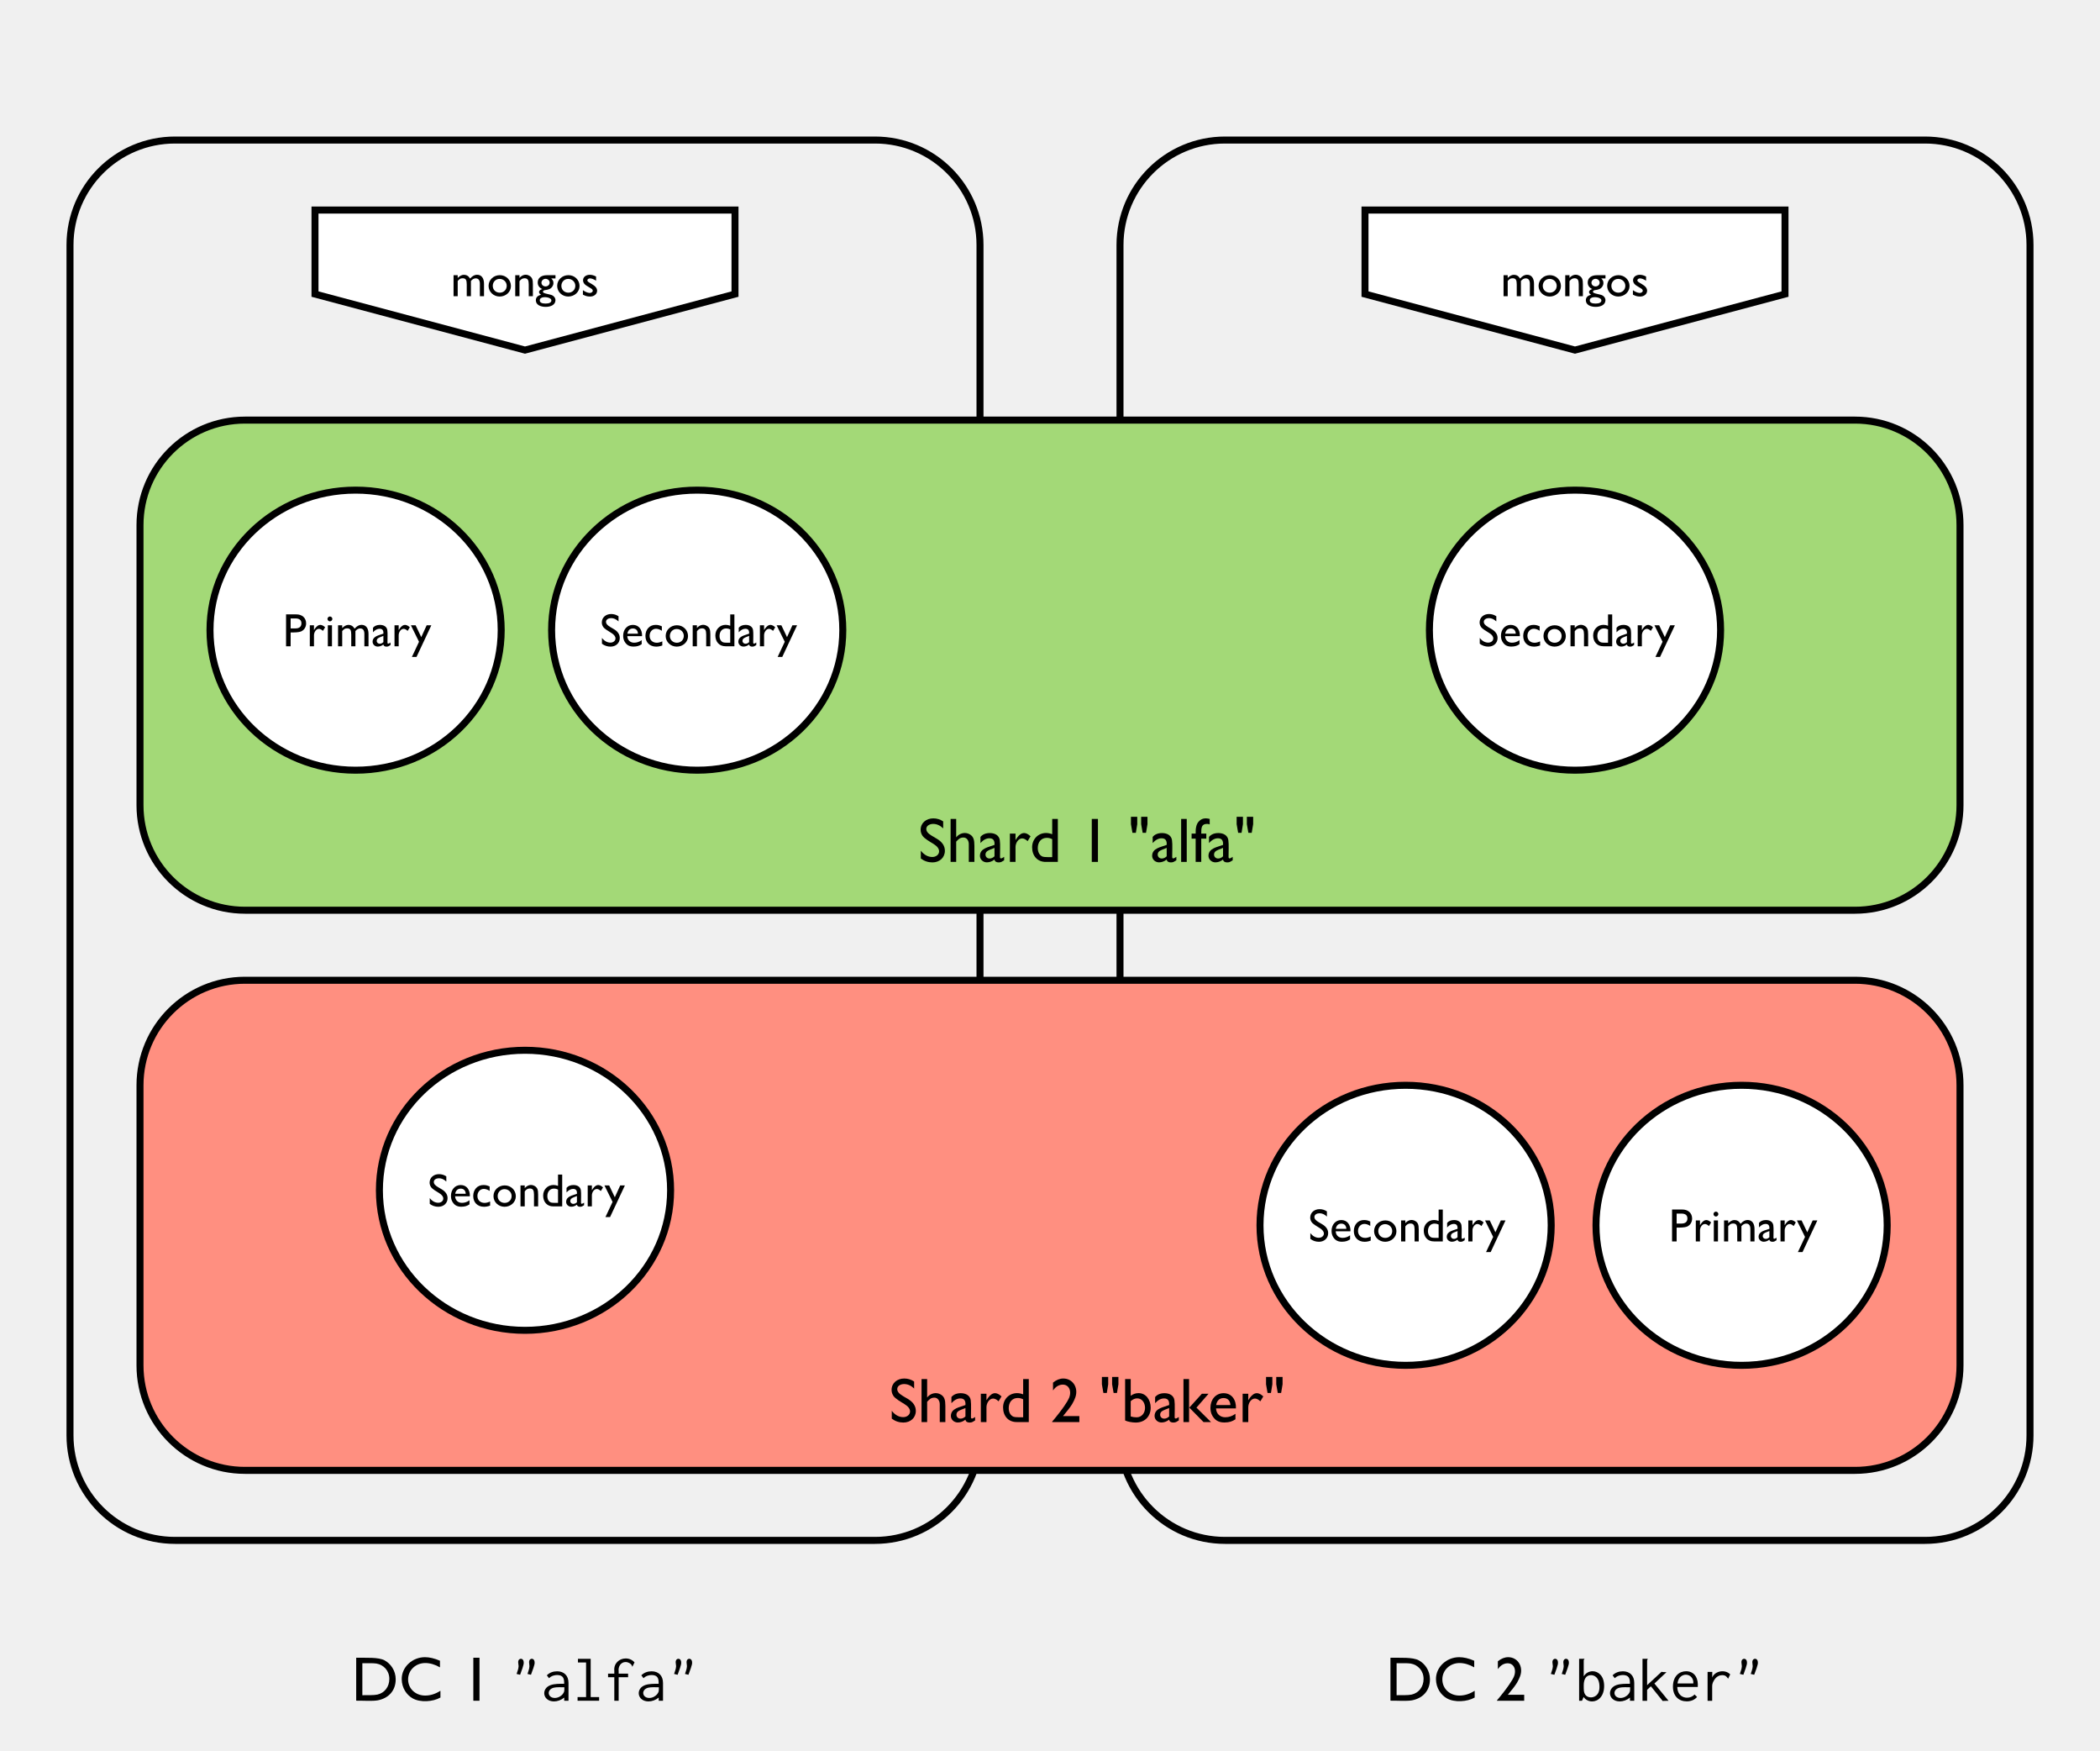
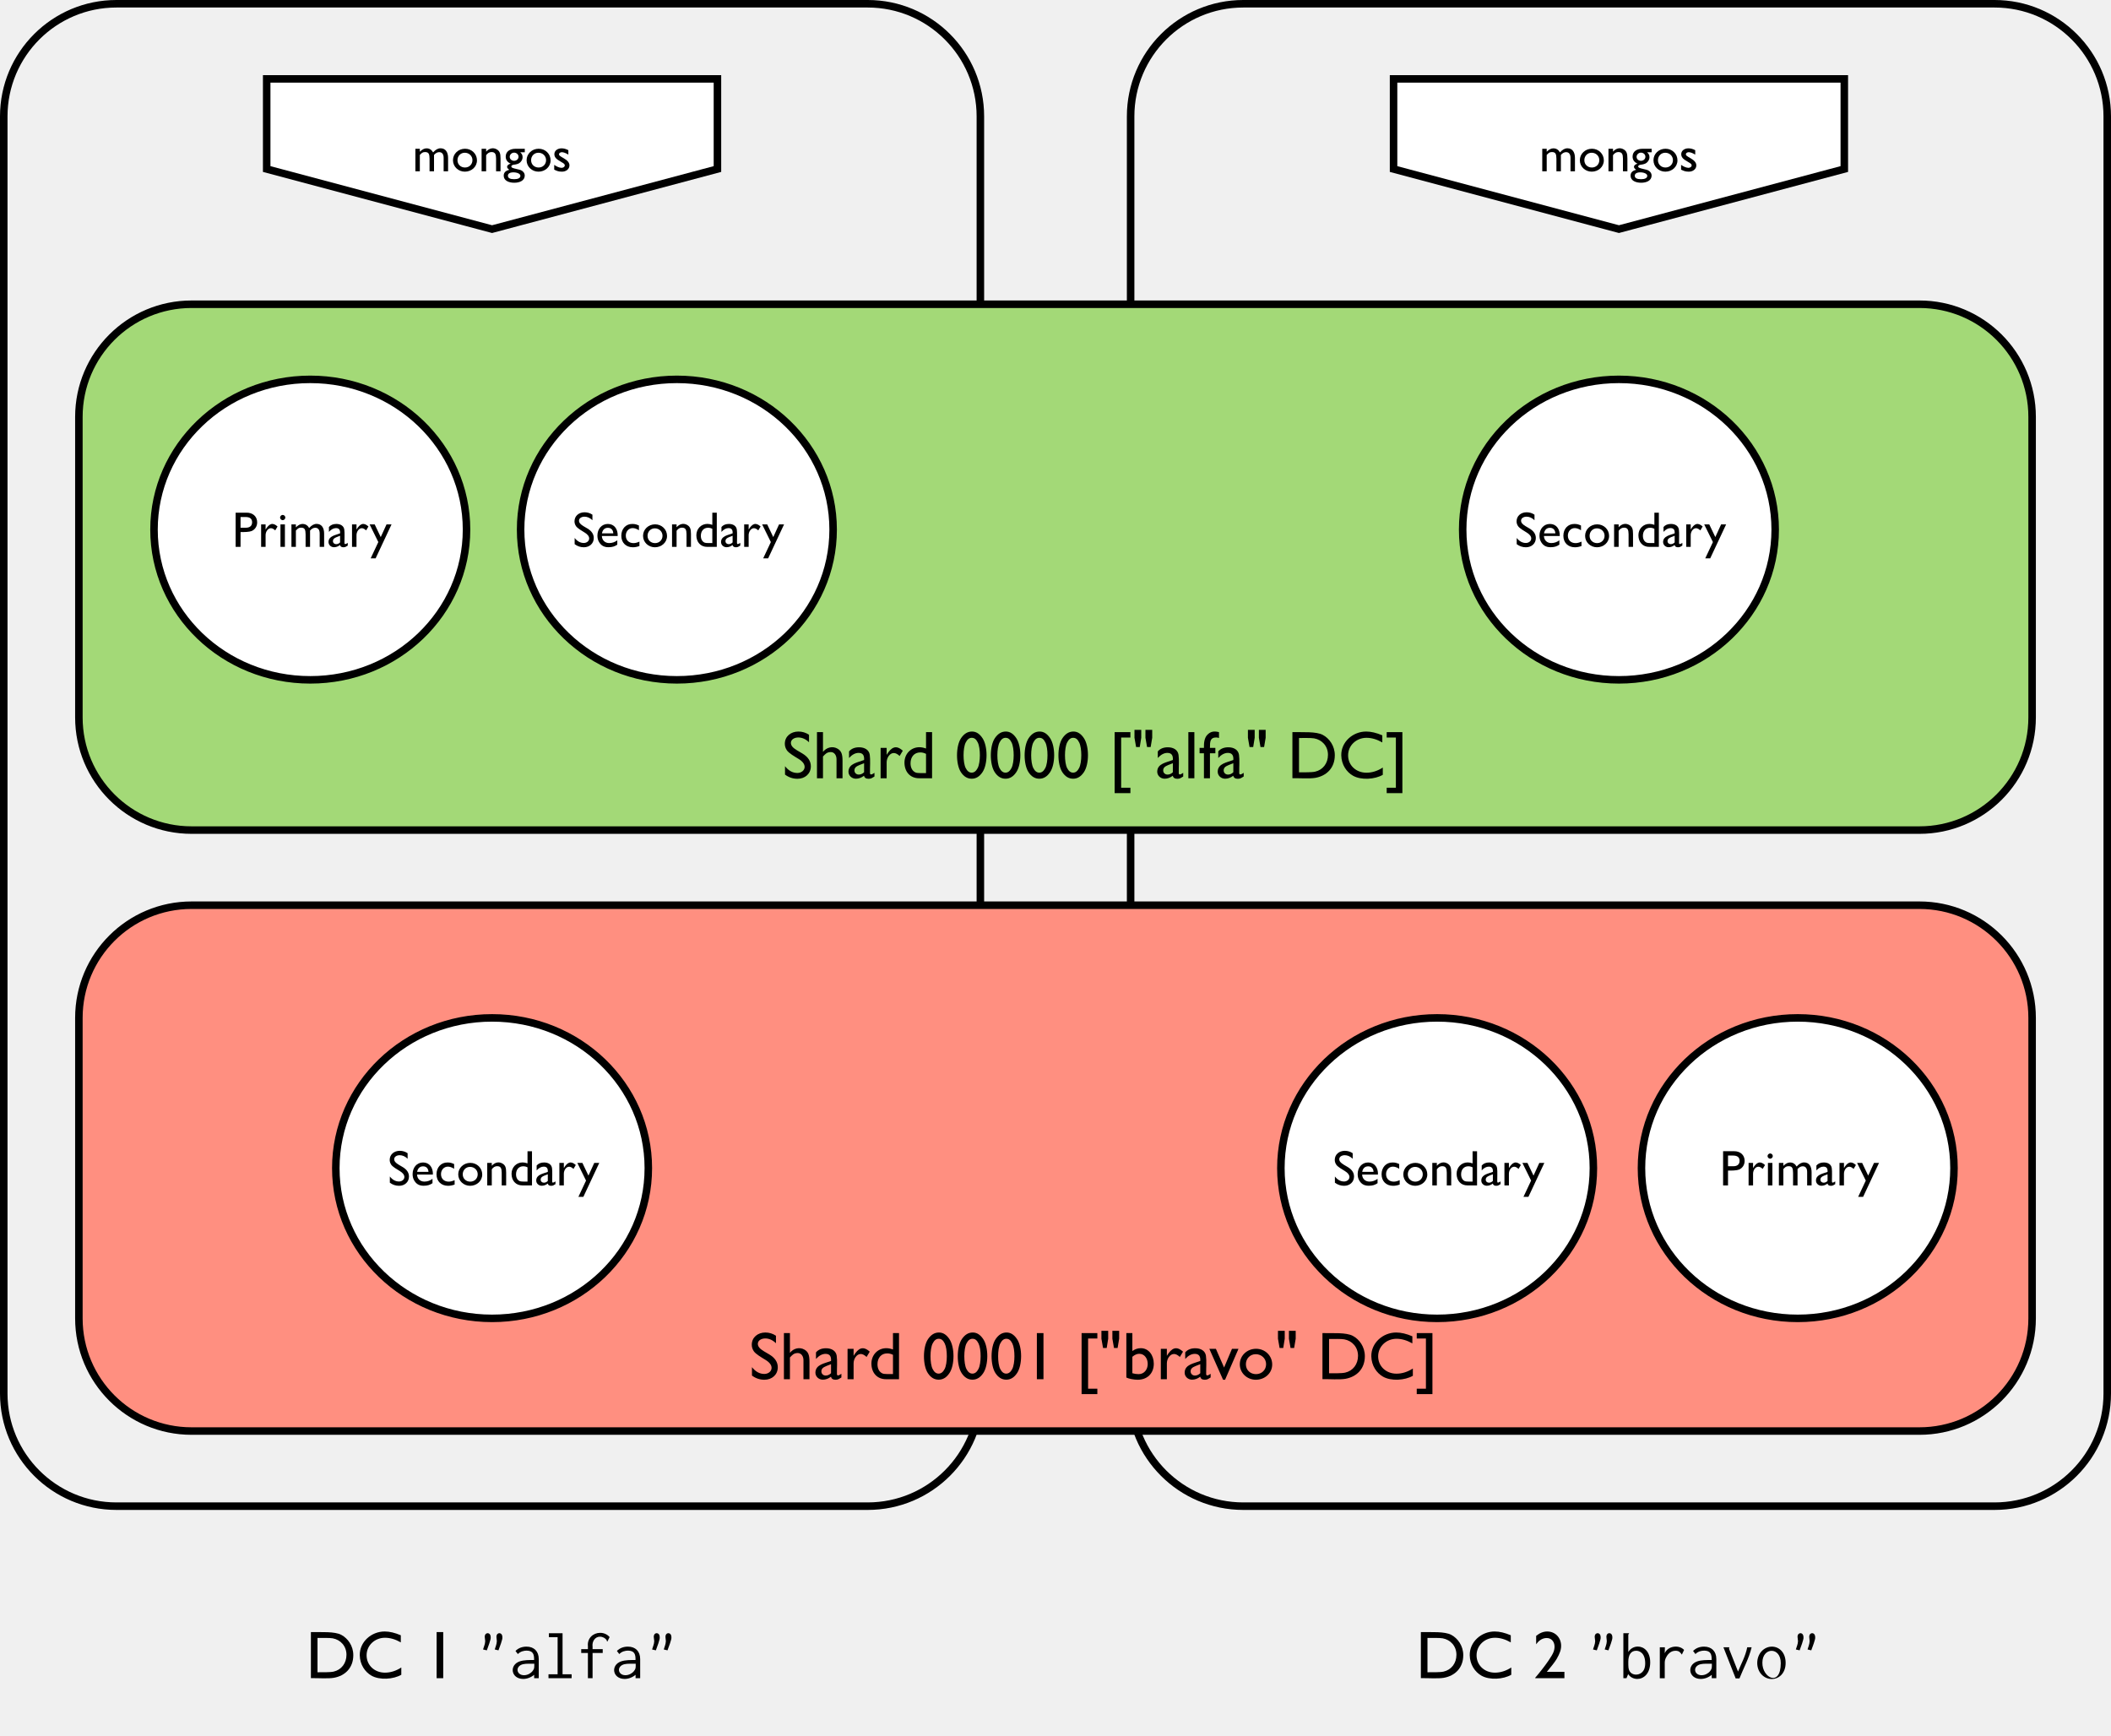
- <svg xmlns="http://www.w3.org/2000/svg" xmlns:xlink="http://www.w3.org/1999/xlink" height="500" width="600">
-   <path d="M250 40a30 30 0 0 1 30 30v340a30 30 0 0 1-30 30H50a30 30 0 0 1-30-30V70a30 30 0 0 1 30-30z" fill="none" stroke="#000" stroke-width="2" />
-   <path d="M20 460h260v40H20z" fill="none" />
-   <use height="100%" width="100%" transform="translate(100.4 485.8)" xlink:href="#a" />
-   <use height="100%" width="100%" transform="translate(131.6 485.8)" xlink:href="#b" />
-   <use height="100%" width="100%" transform="translate(145.6 485.8)" xlink:href="#c" />
-   <path d="M550 40a30 30 0 0 1 30 30v340a30 30 0 0 1-30 30H350a30 30 0 0 1-30-30V70a30 30 0 0 1 30-30z" fill="none" stroke="#000" stroke-width="2" />
-   <path d="M320 460h260v40H320z" fill="none" />
-   <use height="100%" width="100%" transform="translate(395.9 485.8)" xlink:href="#a" />
-   <use height="100%" width="100%" transform="translate(427.1 485.8)" xlink:href="#d" />
-   <use height="100%" width="100%" transform="translate(441.1 485.8)" xlink:href="#e" />
-   <path d="M90 60h120v24l-60 16-60-16z" fill="#fff" stroke="#000" stroke-width="2" />
-   <use height="100%" width="100%" transform="translate(128.8 84.6)" xlink:href="#f" />
-   <path d="M390 60h120v24l-60 16-60-16z" fill="#fff" stroke="#000" stroke-width="2" />
-   <use height="100%" width="100%" transform="translate(428.8 84.6)" xlink:href="#f" />
-   <path d="M530 120a30 30 0 0 1 30 30v80a30 30 0 0 1-30 30H70a30 30 0 0 1-30-30v-80a30 30 0 0 1 30-30z" fill="#a3d977" stroke="#000" stroke-width="2" />
-   <path d="M143.2 180c0 22.1-18.6 40-41.6 40S60 202.1 60 180s18.6-40 41.6-40 41.6 17.9 41.6 40z" fill="#fff" stroke="#000" stroke-width="2" />
-   <use height="100%" width="100%" transform="translate(80.8 184.6)" xlink:href="#g" />
-   <path d="M240.8 180c0 22.1-18.6 40-41.6 40s-41.6-17.9-41.6-40 18.6-40 41.6-40 41.6 17.9 41.6 40z" fill="#fff" stroke="#000" stroke-width="2" />
-   <use height="100%" width="100%" transform="translate(171.4 184.6)" xlink:href="#h" />
-   <path d="M491.6 180c0 22.1-18.6 40-41.6 40s-41.6-17.9-41.6-40 18.6-40 41.6-40 41.6 17.9 41.6 40z" fill="#fff" stroke="#000" stroke-width="2" />
-   <use height="100%" width="100%" transform="translate(422.2 184.6)" xlink:href="#h" />
-   <path d="M185.6 220h249.6v40H185.6z" fill="none" />
-   <use height="100%" width="100%" transform="translate(262.3 246.2)" xlink:href="#i" />
-   <use height="100%" width="100%" transform="translate(308.3 246.2)" xlink:href="#j" />
-   <use height="100%" width="100%" transform="translate(322.3 246.2)" xlink:href="#k" />
-   <path d="M530 280a30 30 0 0 1 30 30v80a30 30 0 0 1-30 30H70a30 30 0 0 1-30-30v-80a30 30 0 0 1 30-30z" fill="#ff8f80" stroke="#000" stroke-width="2" />
-   <path d="M539.2 350c0 22.1-18.6 40-41.6 40S456 372.1 456 350s18.6-40 41.6-40 41.6 17.9 41.6 40z" fill="#fff" stroke="#000" stroke-width="2" />
-   <use height="100%" width="100%" transform="translate(476.8 354.6)" xlink:href="#g" />
-   <path d="M443.2 350c0 22.1-18.6 40-41.6 40S360 372.1 360 350s18.6-40 41.6-40 41.6 17.9 41.6 40z" fill="#fff" stroke="#000" stroke-width="2" />
-   <use height="100%" width="100%" transform="translate(373.8 354.6)" xlink:href="#h" />
-   <path d="M191.6 340c0 22.1-18.6 40-41.6 40s-41.6-17.9-41.6-40 18.6-40 41.6-40 41.6 17.9 41.6 40z" fill="#fff" stroke="#000" stroke-width="2" />
-   <use height="100%" width="100%" transform="translate(122.2 344.6)" xlink:href="#h" />
-   <path d="M185.6 380h249.6v40H185.6z" fill="none" />
-   <use height="100%" width="100%" transform="translate(254 406.2)" xlink:href="#i" />
-   <use height="100%" width="100%" transform="translate(300 406.2)" xlink:href="#l" />
-   <use height="100%" width="100%" transform="translate(314 406.2)" xlink:href="#m" />
-   <defs>
-     <path id="n" d="M156-2v-1395c320 6 719-24 922 85 196 105 362 331 362 614 0 389-252 626-590 686C683 18 359-5 156-2zm659-1206c-102-18-324-9-459-11v1039c154-2 375 6 489-20 233-53 388-252 388-509 0-263-178-456-418-499" />
-     <path id="o" d="M307-694c0 306 244 526 555 526 169 0 335-52 496-156v220C1119 35 700 64 453-78 260-188 105-411 100-694c-8-401 347-721 754-721 147 0 310 38 489 115v215c-163-93-323-140-479-140-306 0-557 229-557 531" />
-     <g id="a">
-       <use height="100%" width="100%" xlink:href="#n" transform="scale(.00879)" />
-       <use height="100%" width="100%" xlink:href="#o" transform="translate(13.5) scale(.00879)" />
+ <svg xmlns="http://www.w3.org/2000/svg" xmlns:ns1="lucid" xmlns:xlink="http://www.w3.org/1999/xlink" height="462" width="562">
+   <g ns1:page-tab-id="0_0" transform="translate(-19 -39)">
+     <path d="M250 40a30 30 0 0 1 30 30v340a30 30 0 0 1-30 30H50a30 30 0 0 1-30-30V70a30 30 0 0 1 30-30z" fill="none" stroke="#000" stroke-width="2" />
+     <path d="M20 460h260v40H20z" fill="none" />
+     <use height="100%" width="100%" transform="translate(100.4 485.8)" xlink:href="#a" />
+     <use height="100%" width="100%" transform="translate(131.6 485.8)" xlink:href="#b" />
+     <use height="100%" width="100%" transform="translate(145.6 485.8)" xlink:href="#c" />
+     <path d="M550 40a30 30 0 0 1 30 30v340a30 30 0 0 1-30 30H350a30 30 0 0 1-30-30V70a30 30 0 0 1 30-30z" fill="none" stroke="#000" stroke-width="2" />
+     <path d="M320 460h260v40H320z" fill="none" />
+     <use height="100%" width="100%" transform="translate(395.9 485.8)" xlink:href="#d" />
+     <use height="100%" width="100%" transform="translate(427.1 485.8)" xlink:href="#e" />
+     <use height="100%" width="100%" transform="translate(441.1 485.8)" xlink:href="#f" />
+     <path d="M90 60h120v24l-60 16-60-16z" fill="#fff" stroke="#000" stroke-width="2" />
+     <use height="100%" width="100%" transform="translate(128.8 84.6)" xlink:href="#g" />
+     <path d="M390 60h120v24l-60 16-60-16z" fill="#fff" stroke="#000" stroke-width="2" />
+     <use height="100%" width="100%" transform="translate(428.8 84.6)" xlink:href="#g" />
+     <g display="block" ns1:layer-id="~LKxNMLHmrL1" class="lucid-layer">
+       <path d="M530 120a30 30 0 0 1 30 30v80a30 30 0 0 1-30 30H70a30 30 0 0 1-30-30v-80a30 30 0 0 1 30-30z" fill="#a3d977" stroke="#000" stroke-width="2" />
+       <path d="M143.2 180c0 22.1-18.6 40-41.6 40S60 202.1 60 180s18.6-40 41.6-40 41.6 17.9 41.6 40z" fill="#fff" stroke="#000" stroke-width="2" />
+       <use height="100%" width="100%" transform="translate(80.8 184.6)" xlink:href="#h" />
+       <path d="M240.8 180c0 22.1-18.6 40-41.6 40s-41.6-17.9-41.6-40 18.6-40 41.6-40 41.6 17.9 41.6 40z" fill="#fff" stroke="#000" stroke-width="2" />
+       <use height="100%" width="100%" transform="translate(171.4 184.6)" xlink:href="#i" />
+       <path d="M491.6 180c0 22.1-18.6 40-41.6 40s-41.6-17.9-41.6-40 18.6-40 41.6-40 41.6 17.9 41.6 40z" fill="#fff" stroke="#000" stroke-width="2" />
+       <use height="100%" width="100%" transform="translate(422.2 184.6)" xlink:href="#i" />
+       <path d="M185.6 220h249.6v40H185.6z" fill="none" />
+       <use height="100%" width="100%" transform="translate(227.2 246.2)" xlink:href="#j" />
+       <use height="100%" width="100%" transform="translate(273.2 246.2)" xlink:href="#k" />
+       <use height="100%" width="100%" transform="translate(314.2 246.2)" xlink:href="#l" />
+       <use height="100%" width="100%" transform="translate(361.7 246.2)" xlink:href="#m" />
    </g>
-     <path id="p" d="M414-1397h200V0H414v-1397" />
-     <use height="100%" width="100%" id="b" xlink:href="#p" transform="scale(.00879)" />
-     <path id="q" d="M397-605c6 27-41 146-58 193l-55-13c11-40 29-75 31-123 0-22-6-41-6-63 0-40 24-55 43-55 20 0 45 16 45 61zm-173 0c6 27-40 146-57 193l-56-13c11-40 30-75 32-123 0-22-7-41-7-63 0-40 24-55 43-55 20 0 45 16 45 61" />
-     <path id="r" d="M366-269c2-83-14-137-109-139-42 0-94 12-131 51l-35-46c43-44 101-64 163-64 110 0 181 69 181 184V0h-68v-50C317-9 259 11 203 11 23 8-5-195 154-249c63-21 138-20 212-20zm3 55c-54 1-120-4-167 7-57 14-81 51-81 84 0 41 35 79 96 79 60 0 104-36 120-54 39-46 31-65 32-116" />
-     <path id="s" d="M85-665h202v607h134V0H79v-58h135v-549H85v-58" />
-     <path id="t" d="M162-475c-12-115 77-196 181-196 57 0 107 24 140 63l-33 66c-10 1-6-13-10-20-19-29-56-52-100-52-73 0-120 71-109 149v35h150v57H231V0h-69v-373H63v-57h99v-45" />
-     <g id="c">
-       <use height="100%" width="100%" xlink:href="#q" transform="scale(.018)" />
-       <use height="100%" width="100%" xlink:href="#r" transform="translate(9) scale(.018)" />
-       <use height="100%" width="100%" xlink:href="#s" transform="translate(18) scale(.018)" />
-       <use height="100%" width="100%" xlink:href="#t" transform="translate(27) scale(.018)" />
-       <use height="100%" width="100%" xlink:href="#r" transform="translate(36) scale(.018)" />
-       <use height="100%" width="100%" xlink:href="#q" transform="translate(45) scale(.018)" />
+     <g display="block" ns1:layer-id="DMKx6oYU3TA6" class="lucid-layer">
+       <path d="M530 280a30 30 0 0 1 30 30v80a30 30 0 0 1-30 30H70a30 30 0 0 1-30-30v-80a30 30 0 0 1 30-30z" fill="#ff8f80" stroke="#000" stroke-width="2" />
+       <path d="M539.2 350c0 22.1-18.6 40-41.6 40S456 372.1 456 350s18.6-40 41.6-40 41.6 17.9 41.6 40z" fill="#fff" stroke="#000" stroke-width="2" />
+       <use height="100%" width="100%" transform="translate(476.8 354.6)" xlink:href="#h" />
+       <path d="M443.2 350c0 22.1-18.6 40-41.6 40S360 372.1 360 350s18.6-40 41.6-40 41.6 17.9 41.6 40z" fill="#fff" stroke="#000" stroke-width="2" />
+       <use height="100%" width="100%" transform="translate(373.8 354.6)" xlink:href="#i" />
+       <path d="M191.6 350c0 22.1-18.6 40-41.6 40s-41.6-17.9-41.6-40 18.6-40 41.6-40 41.6 17.9 41.6 40z" fill="#fff" stroke="#000" stroke-width="2" />
+       <use height="100%" width="100%" transform="translate(122.2 354.6)" xlink:href="#i" />
+       <path d="M185.2 380h249.6v40H185.2z" fill="none" />
+       <use height="100%" width="100%" transform="translate(218.4 406.2)" xlink:href="#j" />
+       <use height="100%" width="100%" transform="translate(264.4 406.2)" xlink:href="#n" />
+       <use height="100%" width="100%" transform="translate(305.4 406.2)" xlink:href="#o" />
+       <use height="100%" width="100%" transform="translate(369.7 406.2)" xlink:href="#m" />
    </g>
-     <path id="u" d="M434-1415c304 0 499 296 390 611-22 63-55 136-104 220-50 85-182 255-298 391h532V0H70v-14c141-163 310-383 398-513 78-113 128-199 152-257s35-115 35-172c0-151-96-265-245-261-143 4-242 92-312 189v-254c109-89 221-133 336-133" />
-     <use height="100%" width="100%" id="d" xlink:href="#u" transform="scale(.00879)" />
-     <path id="v" d="M144-665c2 12-11 11-11 22v256c29-50 83-81 141-81 90 0 183 74 183 234 0 166-97 245-191 245-55 0-105-26-135-71L106 0H60v-665h84zm105 259c-79 0-116 64-116 163 0 40 0 66 3 90 12 87 80 100 111 100 45 0 136-26 136-166 0-161-91-187-134-187" />
-     <path id="w" d="M148-665c2 12-9 15-9 26v392l229-212c26 6 50 5 79 5L255-273 479 1c-43-1-96 3-93 3L199-229l-60 56V1H66v-666h82" />
-     <path id="x" d="M259-468c75 0 160 39 181 162 4 27 6 57 3 88H118c5 137 95 170 156 170 45 0 88-18 118-51l40 39c-39 47-99 70-164 70C144 10 49-71 49-223c0-167 101-245 210-245zM121-274h251c9-74-44-139-118-139-49 0-119 31-133 139" />
-     <path id="y" d="M425-349c-21-29-38-57-93-57-32 0-86 11-128 77-31 49-32 79-32 107V1H99v-458h75l-2 88c45-108 209-131 286-49" />
-     <g id="e">
-       <use height="100%" width="100%" xlink:href="#q" transform="scale(.018)" />
-       <use height="100%" width="100%" xlink:href="#v" transform="translate(9) scale(.018)" />
-       <use height="100%" width="100%" xlink:href="#r" transform="translate(18) scale(.018)" />
-       <use height="100%" width="100%" xlink:href="#w" transform="translate(27) scale(.018)" />
-       <use height="100%" width="100%" xlink:href="#x" transform="translate(36) scale(.018)" />
-       <use height="100%" width="100%" xlink:href="#y" transform="translate(45) scale(.018)" />
-       <use height="100%" width="100%" xlink:href="#q" transform="translate(54) scale(.018)" />
-     </g>
-     <path id="z" d="M1276-545c1-139-53-237-182-237-75 0-146 38-211 114V0H700v-512c-4-181-24-274-184-274-109 0-143 48-213 118V0H121v-920h182v121c93-93 183-139 272-139 117 0 207 55 271 166 97-112 199-168 305-168 205 0 307 161 307 397V0h-182v-545" />
-     <path id="A" d="M76-451c0-267 222-471 493-471s488 207 488 476c0 265-225 462-496 462C296 16 76-188 76-451zm796-4c0-172-139-303-313-303-172 0-299 133-299 305 0 174 132 299 307 299 174 0 305-128 305-301" />
-     <path id="B" d="M717-524c-3-169-33-262-187-262-86 0-159 43-219 129V0H125v-920h186v117c117-131 280-184 437-91 117 70 151 162 151 368V0H717v-524" />
-     <path id="C" d="M139-178c0-74 75-116 146-133C150-371 82-468 82-602c1-211 175-318 401-318h379v142H676c60 65 96 100 96 203 0 107-72 207-146 248-43 24-114 48-212 59-101 12-138 80-64 124 55 33 329 79 356 100 81 34 157 118 154 226-6 199-205 287-428 287C206 469 0 381 0 180 0 55 77-25 231-61c-61-39-92-78-92-117zm467-416c0-96-84-168-182-168-94 0-178 78-178 170 0 96 82 164 180 164 97 0 180-71 180-166zm-8 678c-123-61-426-72-426 98 0 95 85 142 256 142 81 0 144-12 188-36s66-57 66-100-28-76-84-104" />
-     <path id="D" d="M391 16C248 13 200-13 84-66v-196c78 54 186 115 293 121 64 4 138-37 139-95 0-27-8-48-26-66s-56-44-115-77c-117-65-195-121-231-167s-54-97-54-152c-1-149 137-240 295-240 90 0 182 25 277 76v180c-108-65-196-98-265-98-93 0-157 78-89 143 29 27 119 78 169 107 153 87 230 183 230 288C708-83 559 21 391 16" />
-     <g id="f">
-       <use height="100%" width="100%" xlink:href="#z" transform="scale(.00651)" />
-       <use height="100%" width="100%" xlink:href="#A" transform="translate(10.3) scale(.00651)" />
-       <use height="100%" width="100%" xlink:href="#B" transform="translate(17.6) scale(.00651)" />
-       <use height="100%" width="100%" xlink:href="#C" transform="translate(24.3) scale(.00651)" />
-       <use height="100%" width="100%" xlink:href="#A" transform="translate(29.9) scale(.00651)" />
-       <use height="100%" width="100%" xlink:href="#D" transform="translate(37.2) scale(.00651)" />
-     </g>
-     <path id="E" d="M586-1399c254-5 439 151 438 398-1 173-100 299-228 353-93 39-292 44-452 42V0H143v-1399h443zm-23 615c154 1 254-73 254-222 0-143-89-215-266-215H344v437h219" />
-     <path id="F" d="M541-764c-125-1-217 148-217 283V0H141v-920h183v211c142-236 286-310 489-125l-96 160c-63-60-122-90-176-90" />
-     <path id="G" d="M117-1200c0-54 52-107 106-107 58 0 109 49 109 107 0 57-51 108-109 108-54 0-106-53-106-108zm16 280h182V0H133v-920" />
-     <path id="H" d="M279 14C154 14 49-84 55-209c11-240 284-270 473-344 10-137-37-215-166-215-99 0-196 51-290 154v-199c71-83 172-125 305-125 171 0 301 80 323 228s4 380 7 548c0 31 11 47 32 47 22 0 56-16 103-49v111c-70 41-94 69-178 69-78 0-124-31-138-92-77 60-160 90-247 90zm-43-254c-2 75 56 129 131 129 58 0 112-24 161-71v-273c-79 31-209 74-254 121-25 26-38 57-38 94" />
-     <path id="I" d="M692-920h205L246 469H43l313-666L0-920h207l248 519" />
-     <g id="g">
-       <use height="100%" width="100%" xlink:href="#E" transform="scale(.00651)" />
-       <use height="100%" width="100%" xlink:href="#F" transform="translate(6.8) scale(.00651)" />
-       <use height="100%" width="100%" xlink:href="#G" transform="translate(12) scale(.00651)" />
-       <use height="100%" width="100%" xlink:href="#z" transform="translate(15) scale(.00651)" />
-       <use height="100%" width="100%" xlink:href="#H" transform="translate(25.3) scale(.00651)" />
-       <use height="100%" width="100%" xlink:href="#F" transform="translate(31) scale(.00651)" />
-       <use height="100%" width="100%" xlink:href="#I" transform="translate(36.6) scale(.00651)" />
-     </g>
-     <path id="J" d="M465-160c115 0 219-75 219-184 0-85-61-167-184-242-115-71-295-172-356-264-38-58-60-121-60-194 0-224 182-371 412-371 117 0 224 33 321 98v227c-101-97-209-145-325-145-114 0-223 58-224 162 0 42 15 81 46 118 59 73 208 148 302 205 170 102 256 231 256 388 0 225-175 378-405 378-138 0-264-42-377-127v-254c108 137 233 205 375 205" />
-     <path id="K" d="M512-938c262 0 413 213 401 494H266c6 169 125 288 299 288 120 0 231-37 332-112v178C790-20 702 12 537 14c-210 1-322-95-397-232-39-71-56-154-56-247 0-265 171-473 428-473zm221 385c-7-136-83-227-221-227-143 0-220 95-242 227h463" />
-     <path id="L" d="M262-461c0 187 127 307 316 307 70 0 150-20 241-61v180C728-1 638 16 551 16 268 16 78-172 78-455c0-278 181-487 454-483 122 2 168 22 267 64v194c-92-59-177-88-256-88-165 0-281 138-281 307" />
-     <path id="M" d="M90-475c0-262 193-465 453-465 61 0 128 13 200 39v-496h183V0H537C263 3 90-196 90-475zm481-307c-186-2-297 138-297 329 0 141 61 243 159 281 51 21 218 15 310 16v-583c-57-29-114-43-172-43" />
-     <g id="h">
-       <use height="100%" width="100%" xlink:href="#J" transform="scale(.00651)" />
-       <use height="100%" width="100%" xlink:href="#K" transform="translate(6.1) scale(.00651)" />
-       <use height="100%" width="100%" xlink:href="#L" transform="translate(12.5) scale(.00651)" />
-       <use height="100%" width="100%" xlink:href="#A" transform="translate(18.3) scale(.00651)" />
-       <use height="100%" width="100%" xlink:href="#B" transform="translate(25.7) scale(.00651)" />
-       <use height="100%" width="100%" xlink:href="#M" transform="translate(32.4) scale(.00651)" />
-       <use height="100%" width="100%" xlink:href="#H" transform="translate(39.2) scale(.00651)" />
-       <use height="100%" width="100%" xlink:href="#F" transform="translate(44.8) scale(.00651)" />
-       <use height="100%" width="100%" xlink:href="#I" transform="translate(50.5) scale(.00651)" />
-     </g>
-     <path id="N" d="M537-793c-115 4-158 59-230 134V0H125v-1397h182v598c105-135 293-188 448-93 113 70 144 170 144 368V0H717v-569c3-122-65-228-180-224" />
-     <g id="i">
-       <use height="100%" width="100%" xlink:href="#J" transform="scale(.00879)" />
-       <use height="100%" width="100%" xlink:href="#N" transform="translate(8.2) scale(.00879)" />
-       <use height="100%" width="100%" xlink:href="#H" transform="translate(17.2) scale(.00879)" />
-       <use height="100%" width="100%" xlink:href="#F" transform="translate(25) scale(.00879)" />
-       <use height="100%" width="100%" xlink:href="#M" transform="translate(31.8) scale(.00879)" />
-     </g>
-     <use height="100%" width="100%" id="j" xlink:href="#p" transform="scale(.00879)" />
-     <path id="O" d="M254-946H143l-49-281v-239h205v239zm330 0H475l-49-281v-239h205v239" />
-     <path id="P" d="M133-1397h182V0H133v-1397" />
-     <path id="Q" d="M522-1235c-182-2-191 119-190 315h164v164H332V0H150v-756H18v-164h132c-6-169 22-306 94-386 96-107 202-131 362-91v178c-29-11-57-16-84-16" />
-     <g id="k">
-       <use height="100%" width="100%" xlink:href="#O" transform="scale(.00879)" />
-       <use height="100%" width="100%" xlink:href="#H" transform="translate(6.4) scale(.00879)" />
-       <use height="100%" width="100%" xlink:href="#P" transform="translate(14) scale(.00879)" />
-       <use height="100%" width="100%" xlink:href="#Q" transform="translate(18) scale(.00879)" />
-       <use height="100%" width="100%" xlink:href="#H" transform="translate(22.5) scale(.00879)" />
-       <use height="100%" width="100%" xlink:href="#O" transform="translate(30.2) scale(.00879)" />
-     </g>
-     <use height="100%" width="100%" id="l" xlink:href="#u" transform="scale(.00879)" />
-     <path id="R" d="M465 16c-112 0-271-29-344-67v-1346h182v543c79-57 163-86 252-86 242-3 397 217 397 471 0 292-196 485-487 485zm303-477c0-168-98-310-258-309-68 0-137 30-207 90v498c62 19 126 28 191 28 164 0 274-138 274-307" />
-     <path id="S" d="M727-920h217L551-469 1024 0H780L319-469zm-598-477h182V0H129v-1397" />
-     <g id="m">
-       <use height="100%" width="100%" xlink:href="#O" transform="scale(.00879)" />
-       <use height="100%" width="100%" xlink:href="#R" transform="translate(6.4) scale(.00879)" />
-       <use height="100%" width="100%" xlink:href="#H" transform="translate(15.4) scale(.00879)" />
-       <use height="100%" width="100%" xlink:href="#S" transform="translate(23) scale(.00879)" />
-       <use height="100%" width="100%" xlink:href="#K" transform="translate(31.1) scale(.00879)" />
-       <use height="100%" width="100%" xlink:href="#F" transform="translate(39.8) scale(.00879)" />
-       <use height="100%" width="100%" xlink:href="#O" transform="translate(46.9) scale(.00879)" />
-     </g>
-   </defs>
+     <defs>
+       <path id="p" d="M156-2v-1395c320 6 719-24 922 85 196 105 362 331 362 614 0 389-252 626-590 686C683 18 359-5 156-2zm659-1206c-102-18-324-9-459-11v1039c154-2 375 6 489-20 233-53 388-252 388-509 0-263-178-456-418-499" />
+       <path id="q" d="M307-694c0 306 244 526 555 526 169 0 335-52 496-156v220C1119 35 700 64 453-78 260-188 105-411 100-694c-8-401 347-721 754-721 147 0 310 38 489 115v215c-163-93-323-140-479-140-306 0-557 229-557 531" />
+       <g id="a">
+         <use height="100%" width="100%" xlink:href="#p" transform="scale(.00879)" />
+         <use height="100%" width="100%" xlink:href="#q" transform="translate(13.5) scale(.00879)" />
+       </g>
+       <path id="r" d="M414-1397h200V0H414v-1397" />
+       <use height="100%" width="100%" y="0" x="0" id="b" xlink:href="#r" transform="scale(.00879)" />
+       <path id="s" d="M397-605c6 27-41 146-58 193l-55-13c11-40 29-75 31-123 0-22-6-41-6-63 0-40 24-55 43-55 20 0 45 16 45 61zm-173 0c6 27-40 146-57 193l-56-13c11-40 30-75 32-123 0-22-7-41-7-63 0-40 24-55 43-55 20 0 45 16 45 61" />
+       <path id="t" d="M366-269c2-83-14-137-109-139-42 0-94 12-131 51l-35-46c43-44 101-64 163-64 110 0 181 69 181 184V0h-68v-50C317-9 259 11 203 11 23 8-5-195 154-249c63-21 138-20 212-20zm3 55c-54 1-120-4-167 7-57 14-81 51-81 84 0 41 35 79 96 79 60 0 104-36 120-54 39-46 31-65 32-116" />
+       <path id="u" d="M85-665h202v607h134V0H79v-58h135v-549H85v-58" />
+       <path id="v" d="M162-475c-12-115 77-196 181-196 57 0 107 24 140 63l-33 66c-10 1-6-13-10-20-19-29-56-52-100-52-73 0-120 71-109 149v35h150v57H231V0h-69v-373H63v-57h99v-45" />
+       <g id="c">
+         <use height="100%" width="100%" xlink:href="#s" transform="scale(.018)" />
+         <use height="100%" width="100%" xlink:href="#t" transform="translate(9) scale(.018)" />
+         <use height="100%" width="100%" xlink:href="#u" transform="translate(18) scale(.018)" />
+         <use height="100%" width="100%" xlink:href="#v" transform="translate(27) scale(.018)" />
+         <use height="100%" width="100%" xlink:href="#t" transform="translate(36) scale(.018)" />
+         <use height="100%" width="100%" xlink:href="#s" transform="translate(45) scale(.018)" />
+       </g>
+       <g id="d">
+         <use height="100%" width="100%" xlink:href="#p" transform="scale(.00879)" />
+         <use height="100%" width="100%" xlink:href="#q" transform="translate(13.5) scale(.00879)" />
+       </g>
+       <path id="w" d="M434-1415c304 0 499 296 390 611-22 63-55 136-104 220-50 85-182 255-298 391h532V0H70v-14c141-163 310-383 398-513 78-113 128-199 152-257s35-115 35-172c0-151-96-265-245-261-143 4-242 92-312 189v-254c109-89 221-133 336-133" />
+       <use height="100%" width="100%" y="0" x="0" id="e" xlink:href="#w" transform="scale(.00879)" />
+       <path id="x" d="M144-665c2 12-11 11-11 22v256c29-50 83-81 141-81 90 0 183 74 183 234 0 166-97 245-191 245-55 0-105-26-135-71L106 0H60v-665zm105 259c-79 0-116 64-116 163 0 40 0 66 3 90 12 87 80 100 111 100 45 0 136-26 136-166 0-161-91-187-134-187" />
+       <path id="y" d="M425-349c-21-29-38-57-93-57-32 0-86 11-128 77-31 49-32 79-32 107V1H99v-458h75l-2 88c45-108 209-131 286-49" />
+       <path id="z" d="M40-457h86c2 11-6 15-2 25L256-98c46-116 110-226 136-359h65C416-289 337-148 277 3h-56" />
+       <path id="A" d="M460-226c0 151-97 238-205 238C140 12 40-86 40-225c0-141 101-242 217-242 104 0 203 83 203 241zm-72 3c1-245-271-238-272-8-5 228 272 366 272 8" />
+       <g id="f">
+         <use height="100%" width="100%" xlink:href="#s" transform="scale(.018)" />
+         <use height="100%" width="100%" xlink:href="#x" transform="translate(9) scale(.018)" />
+         <use height="100%" width="100%" xlink:href="#y" transform="translate(18) scale(.018)" />
+         <use height="100%" width="100%" xlink:href="#t" transform="translate(27) scale(.018)" />
+         <use height="100%" width="100%" xlink:href="#z" transform="translate(36) scale(.018)" />
+         <use height="100%" width="100%" xlink:href="#A" transform="translate(45) scale(.018)" />
+         <use height="100%" width="100%" xlink:href="#s" transform="translate(54) scale(.018)" />
+       </g>
+       <path id="B" d="M1276-545c1-139-53-237-182-237-75 0-146 38-211 114V0H700v-512c-4-181-24-274-184-274-109 0-143 48-213 118V0H121v-920h182v121c93-93 183-139 272-139 117 0 207 55 271 166 97-112 199-168 305-168 205 0 307 161 307 397V0h-182v-545" />
+       <path id="C" d="M76-451c0-267 222-471 493-471s488 207 488 476c0 265-225 462-496 462C296 16 76-188 76-451zm796-4c0-172-139-303-313-303-172 0-299 133-299 305 0 174 132 299 307 299 174 0 305-128 305-301" />
+       <path id="D" d="M717-524c-3-169-33-262-187-262-86 0-159 43-219 129V0H125v-920h186v117c117-131 280-184 437-91 117 70 151 162 151 368V0H717v-524" />
+       <path id="E" d="M139-178c0-74 75-116 146-133C150-371 82-468 82-602c1-211 175-318 401-318h379v142H676c60 65 96 100 96 203 0 107-72 207-146 248-43 24-114 48-212 59-101 12-138 80-64 124 55 33 329 79 356 100 81 34 157 118 154 226-6 199-205 287-428 287C206 469 0 381 0 180 0 55 77-25 231-61c-61-39-92-78-92-117zm467-416c0-96-84-168-182-168-94 0-178 78-178 170 0 96 82 164 180 164 97 0 180-71 180-166zm-8 678c-123-61-426-72-426 98 0 95 85 142 256 142 81 0 144-12 188-36s66-57 66-100-28-76-84-104" />
+       <path id="F" d="M391 16C248 13 200-13 84-66v-196c78 54 186 115 293 121 64 4 138-37 139-95 0-27-8-48-26-66s-56-44-115-77c-117-65-195-121-231-167s-54-97-54-152c-1-149 137-240 295-240 90 0 182 25 277 76v180c-108-65-196-98-265-98-93 0-157 78-89 143 29 27 119 78 169 107 153 87 230 183 230 288C708-83 559 21 391 16" />
+       <g id="g">
+         <use height="100%" width="100%" xlink:href="#B" transform="scale(.00651)" />
+         <use height="100%" width="100%" xlink:href="#C" transform="translate(10.3) scale(.00651)" />
+         <use height="100%" width="100%" xlink:href="#D" transform="translate(17.6) scale(.00651)" />
+         <use height="100%" width="100%" xlink:href="#E" transform="translate(24.3) scale(.00651)" />
+         <use height="100%" width="100%" xlink:href="#C" transform="translate(29.9) scale(.00651)" />
+         <use height="100%" width="100%" xlink:href="#F" transform="translate(37.2) scale(.00651)" />
+       </g>
+       <path id="G" d="M586-1399c254-5 439 151 438 398-1 173-100 299-228 353-93 39-292 44-452 42V0H143v-1399zm-23 615c154 1 254-73 254-222 0-143-89-215-266-215H344v437h219" />
+       <path id="H" d="M541-764c-125-1-217 148-217 283V0H141v-920h183v211c142-236 286-310 489-125l-96 160c-63-60-122-90-176-90" />
+       <path id="I" d="M117-1200c0-54 52-107 106-107 58 0 109 49 109 107 0 57-51 108-109 108-54 0-106-53-106-108zm16 280h182V0H133v-920" />
+       <path id="J" d="M279 14C154 14 49-84 55-209c11-240 284-270 473-344 10-137-37-215-166-215-99 0-196 51-290 154v-199c71-83 172-125 305-125 171 0 301 80 323 228s4 380 7 548c0 31 11 47 32 47 22 0 56-16 103-49v111c-70 41-94 69-178 69-78 0-124-31-138-92-77 60-160 90-247 90zm-43-254c-2 75 56 129 131 129 58 0 112-24 161-71v-273c-79 31-209 74-254 121-25 26-38 57-38 94" />
+       <path id="K" d="M692-920h205L246 469H43l313-666L0-920h207l248 519" />
+       <g id="h">
+         <use height="100%" width="100%" xlink:href="#G" transform="scale(.00651)" />
+         <use height="100%" width="100%" xlink:href="#H" transform="translate(6.8) scale(.00651)" />
+         <use height="100%" width="100%" xlink:href="#I" transform="translate(12) scale(.00651)" />
+         <use height="100%" width="100%" xlink:href="#B" transform="translate(15) scale(.00651)" />
+         <use height="100%" width="100%" xlink:href="#J" transform="translate(25.3) scale(.00651)" />
+         <use height="100%" width="100%" xlink:href="#H" transform="translate(31) scale(.00651)" />
+         <use height="100%" width="100%" xlink:href="#K" transform="translate(36.6) scale(.00651)" />
+       </g>
+       <path id="L" d="M465-160c115 0 219-75 219-184 0-85-61-167-184-242-115-71-295-172-356-264-38-58-60-121-60-194 0-224 182-371 412-371 117 0 224 33 321 98v227c-101-97-209-145-325-145-114 0-223 58-224 162 0 42 15 81 46 118 59 73 208 148 302 205 170 102 256 231 256 388 0 225-175 378-405 378-138 0-264-42-377-127v-254c108 137 233 205 375 205" />
+       <path id="M" d="M512-938c262 0 413 213 401 494H266c6 169 125 288 299 288 120 0 231-37 332-112v178C790-20 702 12 537 14c-210 1-322-95-397-232-39-71-56-154-56-247 0-265 171-473 428-473zm221 385c-7-136-83-227-221-227-143 0-220 95-242 227h463" />
+       <path id="N" d="M262-461c0 187 127 307 316 307 70 0 150-20 241-61v180C728-1 638 16 551 16 268 16 78-172 78-455c0-278 181-487 454-483 122 2 168 22 267 64v194c-92-59-177-88-256-88-165 0-281 138-281 307" />
+       <path id="O" d="M90-475c0-262 193-465 453-465 61 0 128 13 200 39v-496h183V0H537C263 3 90-196 90-475zm481-307c-186-2-297 138-297 329 0 141 61 243 159 281 51 21 218 15 310 16v-583c-57-29-114-43-172-43" />
+       <g id="i">
+         <use height="100%" width="100%" xlink:href="#L" transform="scale(.00651)" />
+         <use height="100%" width="100%" xlink:href="#M" transform="translate(6.1) scale(.00651)" />
+         <use height="100%" width="100%" xlink:href="#N" transform="translate(12.5) scale(.00651)" />
+         <use height="100%" width="100%" xlink:href="#C" transform="translate(18.3) scale(.00651)" />
+         <use height="100%" width="100%" xlink:href="#D" transform="translate(25.7) scale(.00651)" />
+         <use height="100%" width="100%" xlink:href="#O" transform="translate(32.4) scale(.00651)" />
+         <use height="100%" width="100%" xlink:href="#J" transform="translate(39.2) scale(.00651)" />
+         <use height="100%" width="100%" xlink:href="#H" transform="translate(44.8) scale(.00651)" />
+         <use height="100%" width="100%" xlink:href="#K" transform="translate(50.5) scale(.00651)" />
+       </g>
+       <path id="P" d="M537-793c-115 4-158 59-230 134V0H125v-1397h182v598c105-135 293-188 448-93 113 70 144 170 144 368V0H717v-569c3-122-65-228-180-224" />
+       <g id="j">
+         <use height="100%" width="100%" xlink:href="#L" transform="scale(.00879)" />
+         <use height="100%" width="100%" xlink:href="#P" transform="translate(8.2) scale(.00879)" />
+         <use height="100%" width="100%" xlink:href="#J" transform="translate(17.2) scale(.00879)" />
+         <use height="100%" width="100%" xlink:href="#H" transform="translate(25) scale(.00879)" />
+         <use height="100%" width="100%" xlink:href="#O" transform="translate(31.8) scale(.00879)" />
+       </g>
+       <path id="Q" d="M520-1415c128 0 230 69 318 201 164 247 163 785 0 1029C751-55 645 14 512 14c-135 0-240-67-326-195-161-240-160-796 4-1035 89-130 195-199 330-199zm176 334c-48-98-101-144-184-144-77 0-134 48-182 141-87 168-87 605-2 773 47 93 105 141 182 141s135-48 183-141c87-169 87-599 3-770" />
+       <g id="k">
+         <use height="100%" width="100%" xlink:href="#Q" transform="scale(.00879)" />
+         <use height="100%" width="100%" xlink:href="#Q" transform="translate(9) scale(.00879)" />
+         <use height="100%" width="100%" xlink:href="#Q" transform="translate(18) scale(.00879)" />
+         <use height="100%" width="100%" xlink:href="#Q" transform="translate(27) scale(.00879)" />
+       </g>
+       <path id="R" d="M176-1397h477v164H373V287h280v164H176v-1848" />
+       <path id="S" d="M254-946H143l-49-281v-239h205v239zm330 0H475l-49-281v-239h205v239" />
+       <path id="T" d="M133-1397h182V0H133v-1397" />
+       <path id="U" d="M522-1235c-182-2-191 119-190 315h164v164H332V0H150v-756H18v-164h132c-6-169 22-306 94-386 96-107 202-131 362-91v178c-29-11-57-16-84-16" />
+       <g id="l">
+         <use height="100%" width="100%" xlink:href="#R" transform="scale(.00879)" />
+         <use height="100%" width="100%" xlink:href="#S" transform="translate(6) scale(.00879)" />
+         <use height="100%" width="100%" xlink:href="#J" transform="translate(12.4) scale(.00879)" />
+         <use height="100%" width="100%" xlink:href="#T" transform="translate(20) scale(.00879)" />
+         <use height="100%" width="100%" xlink:href="#U" transform="translate(24) scale(.00879)" />
+         <use height="100%" width="100%" xlink:href="#J" transform="translate(28.5) scale(.00879)" />
+         <use height="100%" width="100%" xlink:href="#S" transform="translate(36.2) scale(.00879)" />
+       </g>
+       <path id="V" d="M506 451H31V287h278v-1520H31v-164h475V451" />
+       <g id="m">
+         <use height="100%" width="100%" xlink:href="#p" transform="scale(.00879)" />
+         <use height="100%" width="100%" xlink:href="#q" transform="translate(13.5) scale(.00879)" />
+         <use height="100%" width="100%" xlink:href="#V" transform="translate(26.2) scale(.00879)" />
+       </g>
+       <g id="n">
+         <use height="100%" width="100%" xlink:href="#Q" transform="scale(.00879)" />
+         <use height="100%" width="100%" xlink:href="#Q" transform="translate(9) scale(.00879)" />
+         <use height="100%" width="100%" xlink:href="#Q" transform="translate(18) scale(.00879)" />
+         <use height="100%" width="100%" xlink:href="#r" transform="translate(27) scale(.00879)" />
+       </g>
+       <path id="W" d="M465 16c-112 0-271-29-344-67v-1346h182v543c79-57 163-86 252-86 242-3 397 217 397 471 0 292-196 485-487 485zm303-477c0-168-98-310-258-309-68 0-137 30-207 90v498c62 19 126 28 191 28 164 0 274-138 274-307" />
+       <path id="X" d="M692-920h197L483 16h-61L6-920h199l248 566" />
+       <g id="o">
+         <use height="100%" width="100%" xlink:href="#R" transform="scale(.00879)" />
+         <use height="100%" width="100%" xlink:href="#S" transform="translate(6) scale(.00879)" />
+         <use height="100%" width="100%" xlink:href="#W" transform="translate(12.4) scale(.00879)" />
+         <use height="100%" width="100%" xlink:href="#H" transform="translate(21.4) scale(.00879)" />
+         <use height="100%" width="100%" xlink:href="#J" transform="translate(28.5) scale(.00879)" />
+         <use height="100%" width="100%" xlink:href="#X" transform="translate(35.5) scale(.00879)" />
+         <use height="100%" width="100%" xlink:href="#C" transform="translate(43) scale(.00879)" />
+         <use height="100%" width="100%" xlink:href="#S" transform="translate(53) scale(.00879)" />
+       </g>
+     </defs>
+   </g>
</svg>
